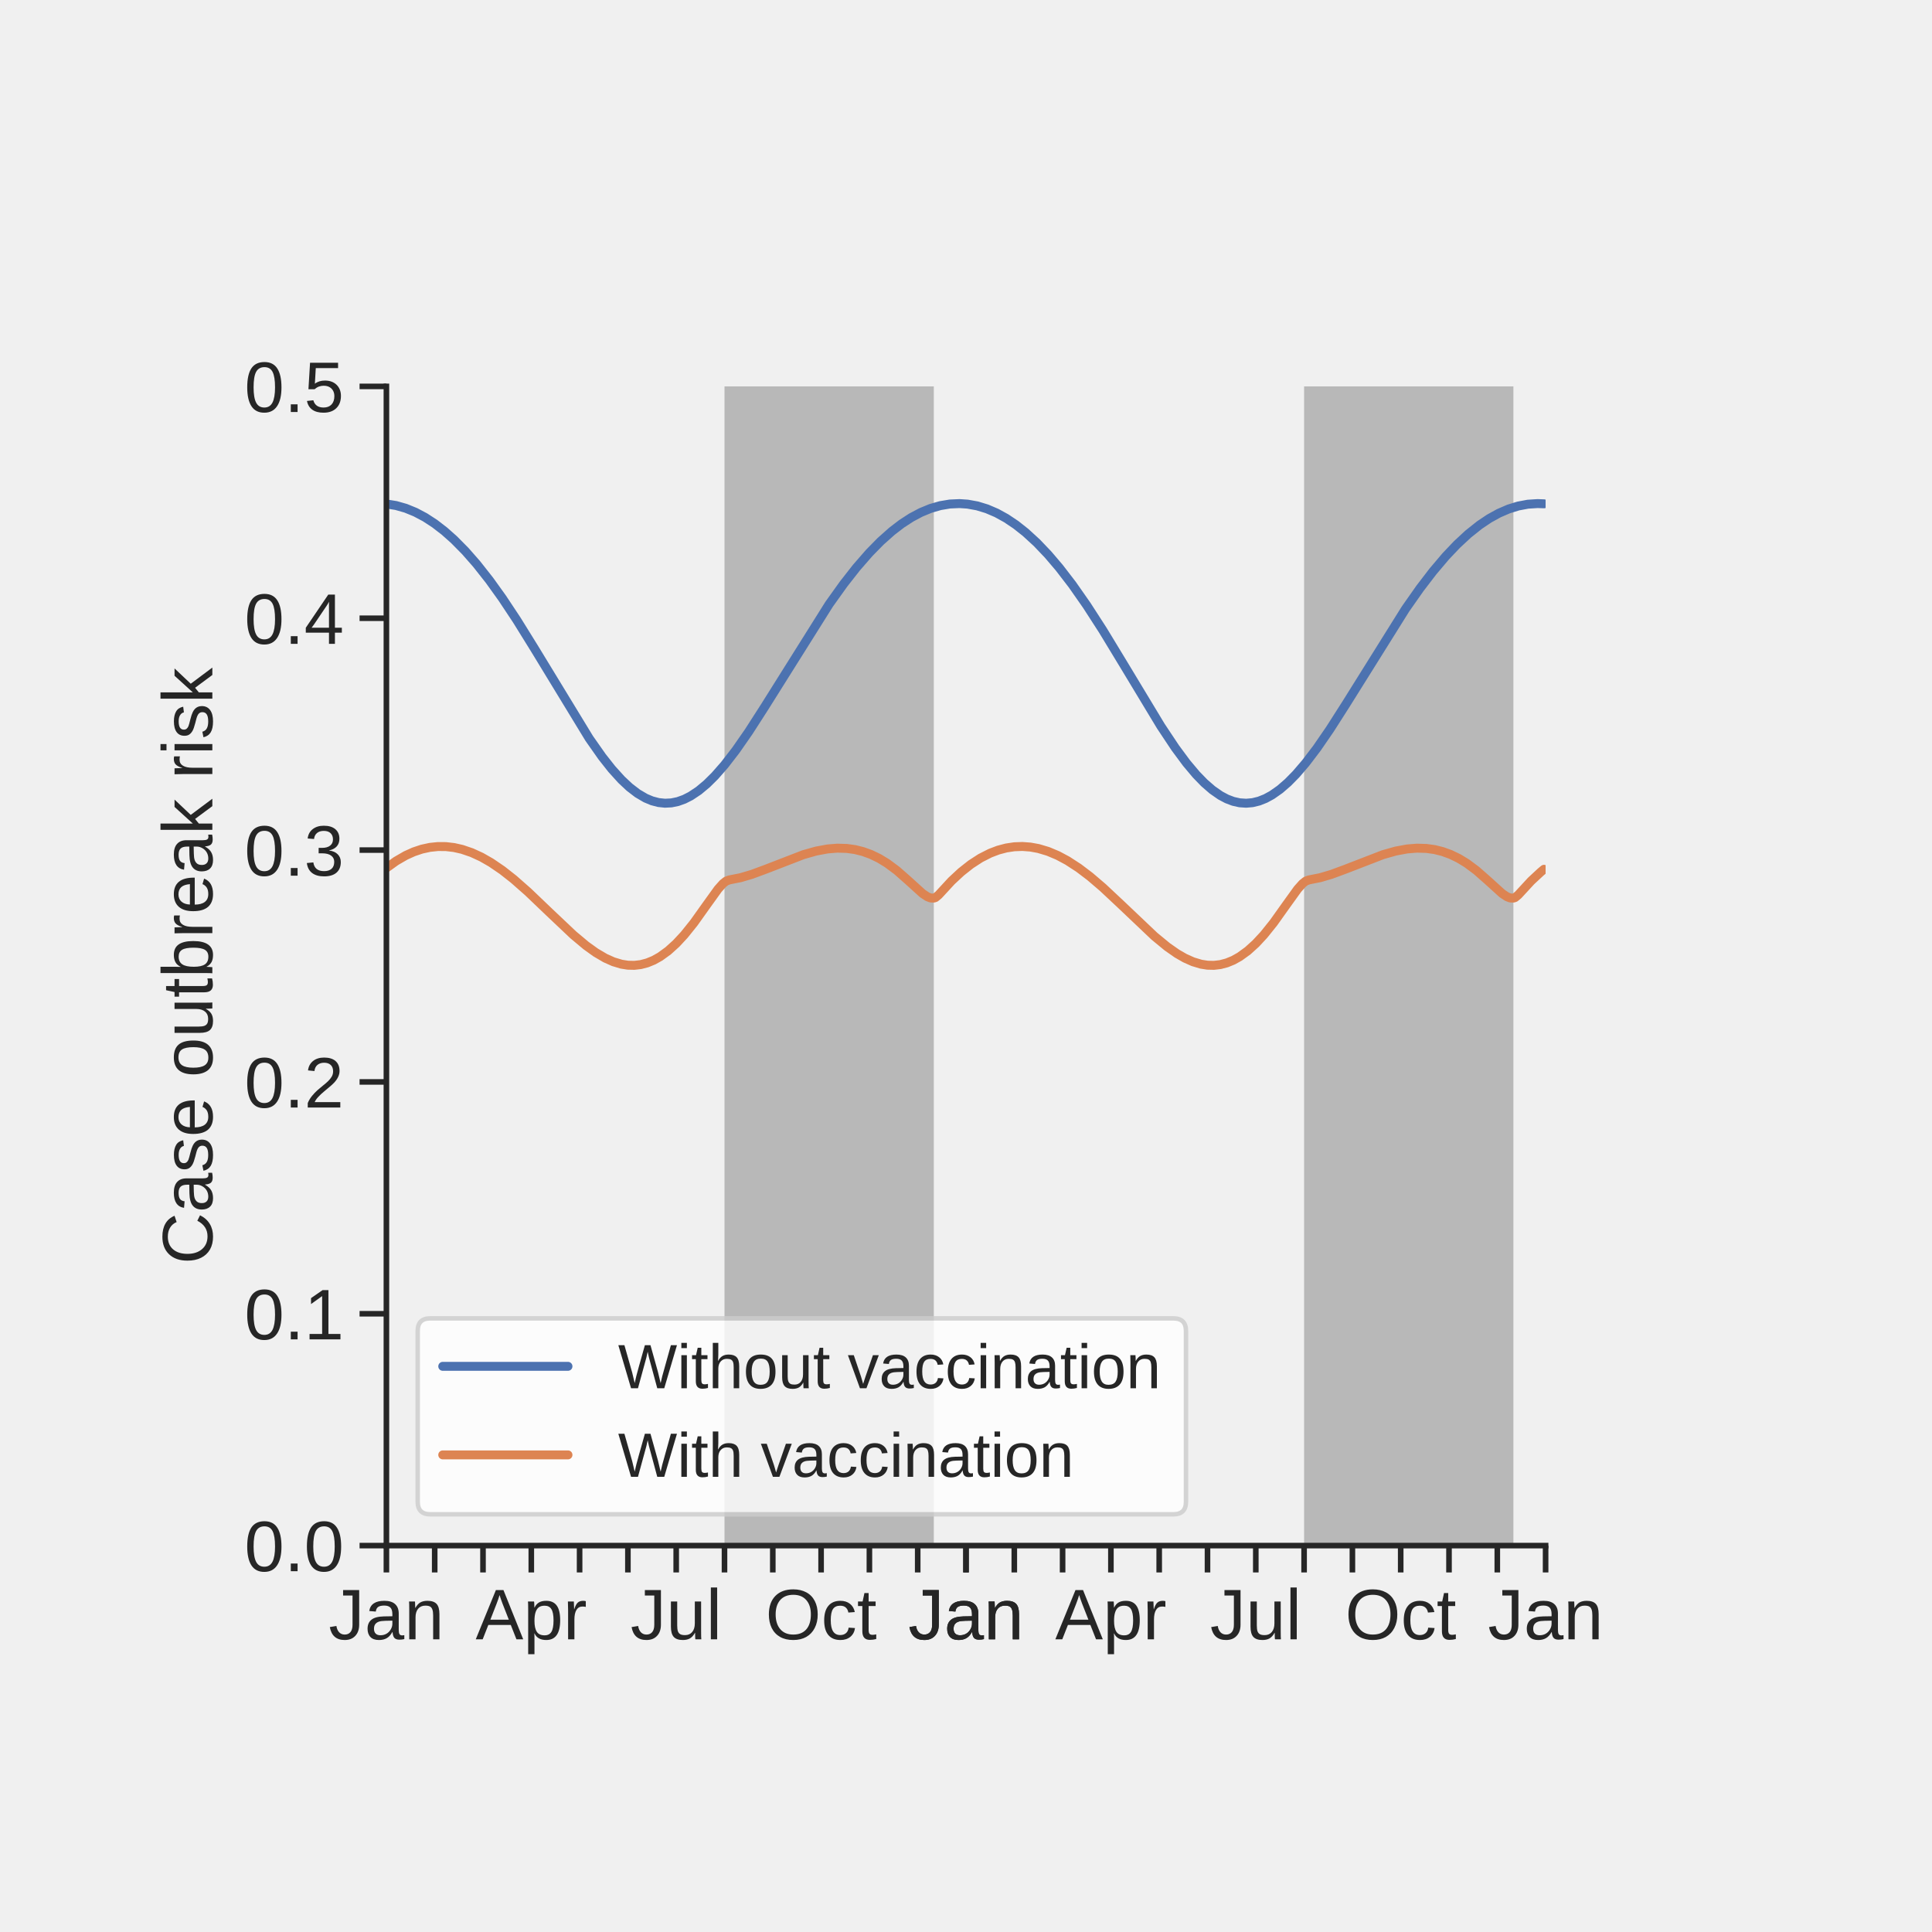
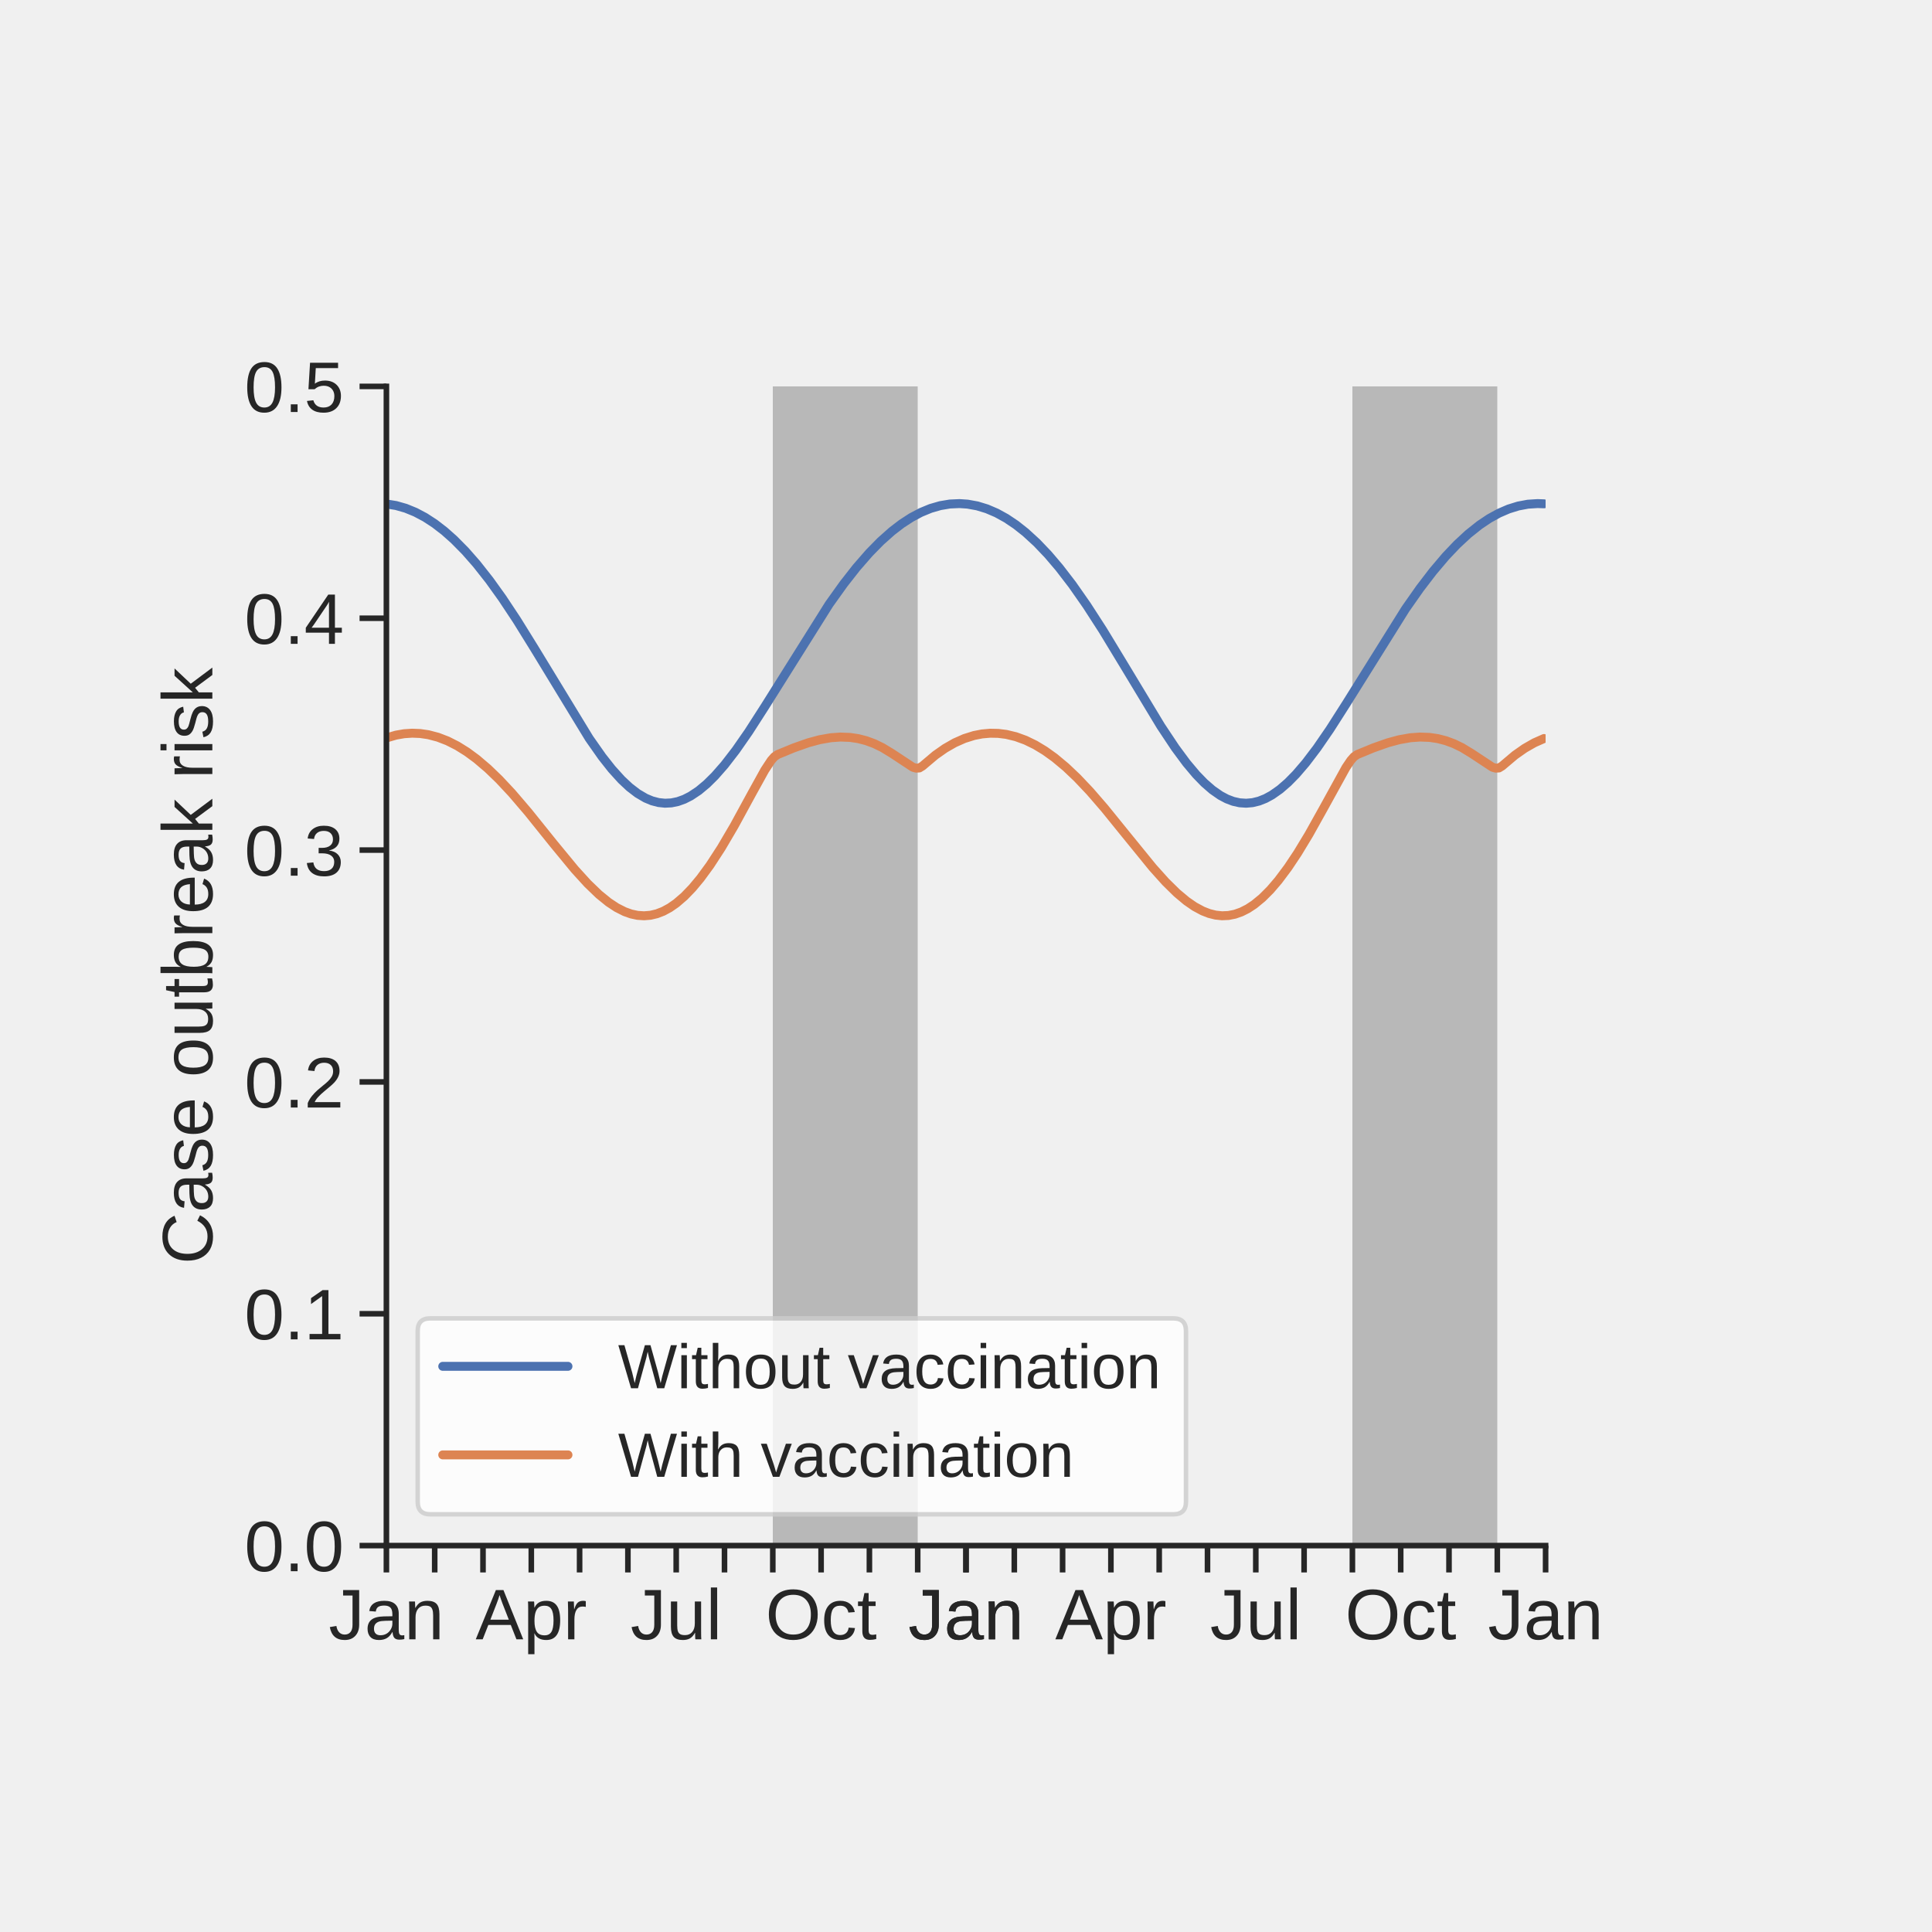
<svg xmlns="http://www.w3.org/2000/svg" xmlns:xlink="http://www.w3.org/1999/xlink" width="432pt" height="432pt" viewBox="0 0 432 432" version="1.1">
  <defs>
    <style type="text/css">*{stroke-linejoin: round; stroke-linecap: butt}</style>
  </defs>
  <g id="figure_1">
    <g id="patch_1">
      <path d="M 0 432  L 432 432  L 432 0  L 0 0  L 0 432  z " style="fill: none" />
    </g>
    <g id="axes_1">
      <g id="patch_2">
        <path d="M 86.4 345.6  L 345.6 345.6  L 345.6 86.4  L 86.4 86.4  L 86.4 345.6  z " style="fill: none" />
      </g>
      <g id="matplotlib.axis_1">
        <g id="xtick_1">
          <g id="line2d_1">
            <defs>
-               <path id="m0df364ff2c" d="M 0 0  L 0 6  " style="stroke: #262626; stroke-width: 1.25" />
+               <path id="m62bae10546" d="M 0 0  L 0 6  " style="stroke: #262626; stroke-width: 1.25" />
            </defs>
            <g>
-               <use xlink:href="#m0df364ff2c" x="86.4" y="345.6" style="fill: #262626; stroke: #262626; stroke-width: 1.25" />
+               <use xlink:href="#m62bae10546" x="86.4" y="345.6" style="fill: #262626; stroke: #262626; stroke-width: 1.25" />
            </g>
          </g>
          <g id="text_1">
            <text style="fill: #262626; font: 16px 'Arial', 'DejaVu Sans', 'Liberation Sans', 'Bitstream Vera Sans', sans-serif; text-anchor: middle" x="86.4" y="366.553" transform="rotate(-0 86.4 366.5525)">Jan</text>
          </g>
        </g>
        <g id="xtick_2">
          <g id="line2d_2">
            <g>
-               <use xlink:href="#m0df364ff2c" x="97.2" y="345.6" style="fill: #262626; stroke: #262626; stroke-width: 1.25" />
+               <use xlink:href="#m62bae10546" x="97.2" y="345.6" style="fill: #262626; stroke: #262626; stroke-width: 1.25" />
            </g>
          </g>
        </g>
        <g id="xtick_3">
          <g id="line2d_3">
            <g>
-               <use xlink:href="#m0df364ff2c" x="108" y="345.6" style="fill: #262626; stroke: #262626; stroke-width: 1.25" />
+               <use xlink:href="#m62bae10546" x="108" y="345.6" style="fill: #262626; stroke: #262626; stroke-width: 1.25" />
            </g>
          </g>
        </g>
        <g id="xtick_4">
          <g id="line2d_4">
            <g>
-               <use xlink:href="#m0df364ff2c" x="118.8" y="345.6" style="fill: #262626; stroke: #262626; stroke-width: 1.25" />
+               <use xlink:href="#m62bae10546" x="118.8" y="345.6" style="fill: #262626; stroke: #262626; stroke-width: 1.25" />
            </g>
          </g>
          <g id="text_2">
            <text style="fill: #262626; font: 16px 'Arial', 'DejaVu Sans', 'Liberation Sans', 'Bitstream Vera Sans', sans-serif; text-anchor: middle" x="118.8" y="366.553" transform="rotate(-0 118.8 366.5525)">Apr</text>
          </g>
        </g>
        <g id="xtick_5">
          <g id="line2d_5">
            <g>
-               <use xlink:href="#m0df364ff2c" x="129.6" y="345.6" style="fill: #262626; stroke: #262626; stroke-width: 1.25" />
+               <use xlink:href="#m62bae10546" x="129.6" y="345.6" style="fill: #262626; stroke: #262626; stroke-width: 1.25" />
            </g>
          </g>
        </g>
        <g id="xtick_6">
          <g id="line2d_6">
            <g>
-               <use xlink:href="#m0df364ff2c" x="140.4" y="345.6" style="fill: #262626; stroke: #262626; stroke-width: 1.25" />
+               <use xlink:href="#m62bae10546" x="140.4" y="345.6" style="fill: #262626; stroke: #262626; stroke-width: 1.25" />
            </g>
          </g>
        </g>
        <g id="xtick_7">
          <g id="line2d_7">
            <g>
-               <use xlink:href="#m0df364ff2c" x="151.2" y="345.6" style="fill: #262626; stroke: #262626; stroke-width: 1.25" />
+               <use xlink:href="#m62bae10546" x="151.2" y="345.6" style="fill: #262626; stroke: #262626; stroke-width: 1.25" />
            </g>
          </g>
          <g id="text_3">
            <text style="fill: #262626; font: 16px 'Arial', 'DejaVu Sans', 'Liberation Sans', 'Bitstream Vera Sans', sans-serif; text-anchor: middle" x="151.2" y="366.553" transform="rotate(-0 151.2 366.5525)">Jul</text>
          </g>
        </g>
        <g id="xtick_8">
          <g id="line2d_8">
            <g>
-               <use xlink:href="#m0df364ff2c" x="162" y="345.6" style="fill: #262626; stroke: #262626; stroke-width: 1.25" />
+               <use xlink:href="#m62bae10546" x="162" y="345.6" style="fill: #262626; stroke: #262626; stroke-width: 1.25" />
            </g>
          </g>
        </g>
        <g id="xtick_9">
          <g id="line2d_9">
            <g>
-               <use xlink:href="#m0df364ff2c" x="172.8" y="345.6" style="fill: #262626; stroke: #262626; stroke-width: 1.25" />
+               <use xlink:href="#m62bae10546" x="172.8" y="345.6" style="fill: #262626; stroke: #262626; stroke-width: 1.25" />
            </g>
          </g>
        </g>
        <g id="xtick_10">
          <g id="line2d_10">
            <g>
-               <use xlink:href="#m0df364ff2c" x="183.6" y="345.6" style="fill: #262626; stroke: #262626; stroke-width: 1.25" />
+               <use xlink:href="#m62bae10546" x="183.6" y="345.6" style="fill: #262626; stroke: #262626; stroke-width: 1.25" />
            </g>
          </g>
          <g id="text_4">
            <text style="fill: #262626; font: 16px 'Arial', 'DejaVu Sans', 'Liberation Sans', 'Bitstream Vera Sans', sans-serif; text-anchor: middle" x="183.6" y="366.553" transform="rotate(-0 183.6 366.5525)">Oct</text>
          </g>
        </g>
        <g id="xtick_11">
          <g id="line2d_11">
            <g>
-               <use xlink:href="#m0df364ff2c" x="194.4" y="345.6" style="fill: #262626; stroke: #262626; stroke-width: 1.25" />
+               <use xlink:href="#m62bae10546" x="194.4" y="345.6" style="fill: #262626; stroke: #262626; stroke-width: 1.25" />
            </g>
          </g>
        </g>
        <g id="xtick_12">
          <g id="line2d_12">
            <g>
-               <use xlink:href="#m0df364ff2c" x="205.2" y="345.6" style="fill: #262626; stroke: #262626; stroke-width: 1.25" />
+               <use xlink:href="#m62bae10546" x="205.2" y="345.6" style="fill: #262626; stroke: #262626; stroke-width: 1.25" />
            </g>
          </g>
        </g>
        <g id="xtick_13">
          <g id="line2d_13">
            <g>
-               <use xlink:href="#m0df364ff2c" x="216" y="345.6" style="fill: #262626; stroke: #262626; stroke-width: 1.25" />
+               <use xlink:href="#m62bae10546" x="216" y="345.6" style="fill: #262626; stroke: #262626; stroke-width: 1.25" />
            </g>
          </g>
          <g id="text_5">
            <text style="fill: #262626; font: 16px 'Arial', 'DejaVu Sans', 'Liberation Sans', 'Bitstream Vera Sans', sans-serif; text-anchor: middle" x="216" y="366.553" transform="rotate(-0 216 366.5525)">Jan</text>
          </g>
        </g>
        <g id="xtick_14">
          <g id="line2d_14">
            <g>
-               <use xlink:href="#m0df364ff2c" x="216" y="345.6" style="fill: #262626; stroke: #262626; stroke-width: 1.25" />
+               <use xlink:href="#m62bae10546" x="216" y="345.6" style="fill: #262626; stroke: #262626; stroke-width: 1.25" />
            </g>
          </g>
          <g id="text_6">
            <text style="fill: #262626; font: 16px 'Arial', 'DejaVu Sans', 'Liberation Sans', 'Bitstream Vera Sans', sans-serif; text-anchor: middle" x="216" y="366.553" transform="rotate(-0 216 366.5525)">Jan</text>
          </g>
        </g>
        <g id="xtick_15">
          <g id="line2d_15">
            <g>
-               <use xlink:href="#m0df364ff2c" x="226.8" y="345.6" style="fill: #262626; stroke: #262626; stroke-width: 1.25" />
+               <use xlink:href="#m62bae10546" x="226.8" y="345.6" style="fill: #262626; stroke: #262626; stroke-width: 1.25" />
            </g>
          </g>
        </g>
        <g id="xtick_16">
          <g id="line2d_16">
            <g>
-               <use xlink:href="#m0df364ff2c" x="237.6" y="345.6" style="fill: #262626; stroke: #262626; stroke-width: 1.25" />
+               <use xlink:href="#m62bae10546" x="237.6" y="345.6" style="fill: #262626; stroke: #262626; stroke-width: 1.25" />
            </g>
          </g>
        </g>
        <g id="xtick_17">
          <g id="line2d_17">
            <g>
-               <use xlink:href="#m0df364ff2c" x="248.4" y="345.6" style="fill: #262626; stroke: #262626; stroke-width: 1.25" />
+               <use xlink:href="#m62bae10546" x="248.4" y="345.6" style="fill: #262626; stroke: #262626; stroke-width: 1.25" />
            </g>
          </g>
          <g id="text_7">
            <text style="fill: #262626; font: 16px 'Arial', 'DejaVu Sans', 'Liberation Sans', 'Bitstream Vera Sans', sans-serif; text-anchor: middle" x="248.4" y="366.553" transform="rotate(-0 248.4 366.5525)">Apr</text>
          </g>
        </g>
        <g id="xtick_18">
          <g id="line2d_18">
            <g>
-               <use xlink:href="#m0df364ff2c" x="259.2" y="345.6" style="fill: #262626; stroke: #262626; stroke-width: 1.25" />
+               <use xlink:href="#m62bae10546" x="259.2" y="345.6" style="fill: #262626; stroke: #262626; stroke-width: 1.25" />
            </g>
          </g>
        </g>
        <g id="xtick_19">
          <g id="line2d_19">
            <g>
-               <use xlink:href="#m0df364ff2c" x="270" y="345.6" style="fill: #262626; stroke: #262626; stroke-width: 1.25" />
+               <use xlink:href="#m62bae10546" x="270" y="345.6" style="fill: #262626; stroke: #262626; stroke-width: 1.25" />
            </g>
          </g>
        </g>
        <g id="xtick_20">
          <g id="line2d_20">
            <g>
-               <use xlink:href="#m0df364ff2c" x="280.8" y="345.6" style="fill: #262626; stroke: #262626; stroke-width: 1.25" />
+               <use xlink:href="#m62bae10546" x="280.8" y="345.6" style="fill: #262626; stroke: #262626; stroke-width: 1.25" />
            </g>
          </g>
          <g id="text_8">
            <text style="fill: #262626; font: 16px 'Arial', 'DejaVu Sans', 'Liberation Sans', 'Bitstream Vera Sans', sans-serif; text-anchor: middle" x="280.8" y="366.553" transform="rotate(-0 280.8 366.5525)">Jul</text>
          </g>
        </g>
        <g id="xtick_21">
          <g id="line2d_21">
            <g>
-               <use xlink:href="#m0df364ff2c" x="291.6" y="345.6" style="fill: #262626; stroke: #262626; stroke-width: 1.25" />
+               <use xlink:href="#m62bae10546" x="291.6" y="345.6" style="fill: #262626; stroke: #262626; stroke-width: 1.25" />
            </g>
          </g>
        </g>
        <g id="xtick_22">
          <g id="line2d_22">
            <g>
-               <use xlink:href="#m0df364ff2c" x="302.4" y="345.6" style="fill: #262626; stroke: #262626; stroke-width: 1.25" />
+               <use xlink:href="#m62bae10546" x="302.4" y="345.6" style="fill: #262626; stroke: #262626; stroke-width: 1.25" />
            </g>
          </g>
        </g>
        <g id="xtick_23">
          <g id="line2d_23">
            <g>
-               <use xlink:href="#m0df364ff2c" x="313.2" y="345.6" style="fill: #262626; stroke: #262626; stroke-width: 1.25" />
+               <use xlink:href="#m62bae10546" x="313.2" y="345.6" style="fill: #262626; stroke: #262626; stroke-width: 1.25" />
            </g>
          </g>
          <g id="text_9">
            <text style="fill: #262626; font: 16px 'Arial', 'DejaVu Sans', 'Liberation Sans', 'Bitstream Vera Sans', sans-serif; text-anchor: middle" x="313.2" y="366.553" transform="rotate(-0 313.2 366.5525)">Oct</text>
          </g>
        </g>
        <g id="xtick_24">
          <g id="line2d_24">
            <g>
-               <use xlink:href="#m0df364ff2c" x="324" y="345.6" style="fill: #262626; stroke: #262626; stroke-width: 1.25" />
+               <use xlink:href="#m62bae10546" x="324" y="345.6" style="fill: #262626; stroke: #262626; stroke-width: 1.25" />
            </g>
          </g>
        </g>
        <g id="xtick_25">
          <g id="line2d_25">
            <g>
-               <use xlink:href="#m0df364ff2c" x="334.8" y="345.6" style="fill: #262626; stroke: #262626; stroke-width: 1.25" />
+               <use xlink:href="#m62bae10546" x="334.8" y="345.6" style="fill: #262626; stroke: #262626; stroke-width: 1.25" />
            </g>
          </g>
        </g>
        <g id="xtick_26">
          <g id="line2d_26">
            <g>
-               <use xlink:href="#m0df364ff2c" x="345.6" y="345.6" style="fill: #262626; stroke: #262626; stroke-width: 1.25" />
+               <use xlink:href="#m62bae10546" x="345.6" y="345.6" style="fill: #262626; stroke: #262626; stroke-width: 1.25" />
            </g>
          </g>
          <g id="text_10">
            <text style="fill: #262626; font: 16px 'Arial', 'DejaVu Sans', 'Liberation Sans', 'Bitstream Vera Sans', sans-serif; text-anchor: middle" x="345.6" y="366.553" transform="rotate(-0 345.6 366.5525)">Jan</text>
          </g>
        </g>
        <g id="text_11">
          <text style="fill: #262626; font: 16px 'Arial', 'DejaVu Sans', 'Liberation Sans', 'Bitstream Vera Sans', sans-serif; text-anchor: middle" x="216" y="385.185" transform="rotate(-0 216 385.185)"> </text>
        </g>
      </g>
      <g id="matplotlib.axis_2">
        <g id="ytick_1">
          <g id="line2d_27">
            <defs>
-               <path id="m2c6a0fa137" d="M 0 0  L -6 0  " style="stroke: #262626; stroke-width: 1.25" />
+               <path id="m441a04573f" d="M 0 0  L -6 0  " style="stroke: #262626; stroke-width: 1.25" />
            </defs>
            <g>
-               <use xlink:href="#m2c6a0fa137" x="86.4" y="345.6" style="fill: #262626; stroke: #262626; stroke-width: 1.25" />
+               <use xlink:href="#m441a04573f" x="86.4" y="345.6" style="fill: #262626; stroke: #262626; stroke-width: 1.25" />
            </g>
          </g>
          <g id="text_12">
            <text style="fill: #262626; font: 16px 'Arial', 'DejaVu Sans', 'Liberation Sans', 'Bitstream Vera Sans', sans-serif; text-anchor: end" x="76.9" y="351.326" transform="rotate(-0 76.9 351.3263)">0.0</text>
          </g>
        </g>
        <g id="ytick_2">
          <g id="line2d_28">
            <g>
-               <use xlink:href="#m2c6a0fa137" x="86.4" y="293.76" style="fill: #262626; stroke: #262626; stroke-width: 1.25" />
+               <use xlink:href="#m441a04573f" x="86.4" y="293.76" style="fill: #262626; stroke: #262626; stroke-width: 1.25" />
            </g>
          </g>
          <g id="text_13">
            <text style="fill: #262626; font: 16px 'Arial', 'DejaVu Sans', 'Liberation Sans', 'Bitstream Vera Sans', sans-serif; text-anchor: end" x="76.9" y="299.486" transform="rotate(-0 76.9 299.4862)">0.1</text>
          </g>
        </g>
        <g id="ytick_3">
          <g id="line2d_29">
            <g>
-               <use xlink:href="#m2c6a0fa137" x="86.4" y="241.92" style="fill: #262626; stroke: #262626; stroke-width: 1.25" />
+               <use xlink:href="#m441a04573f" x="86.4" y="241.92" style="fill: #262626; stroke: #262626; stroke-width: 1.25" />
            </g>
          </g>
          <g id="text_14">
            <text style="fill: #262626; font: 16px 'Arial', 'DejaVu Sans', 'Liberation Sans', 'Bitstream Vera Sans', sans-serif; text-anchor: end" x="76.9" y="247.646" transform="rotate(-0 76.9 247.6463)">0.2</text>
          </g>
        </g>
        <g id="ytick_4">
          <g id="line2d_30">
            <g>
-               <use xlink:href="#m2c6a0fa137" x="86.4" y="190.08" style="fill: #262626; stroke: #262626; stroke-width: 1.25" />
+               <use xlink:href="#m441a04573f" x="86.4" y="190.08" style="fill: #262626; stroke: #262626; stroke-width: 1.25" />
            </g>
          </g>
          <g id="text_15">
            <text style="fill: #262626; font: 16px 'Arial', 'DejaVu Sans', 'Liberation Sans', 'Bitstream Vera Sans', sans-serif; text-anchor: end" x="76.9" y="195.806" transform="rotate(-0 76.9 195.8063)">0.3</text>
          </g>
        </g>
        <g id="ytick_5">
          <g id="line2d_31">
            <g>
-               <use xlink:href="#m2c6a0fa137" x="86.4" y="138.24" style="fill: #262626; stroke: #262626; stroke-width: 1.25" />
+               <use xlink:href="#m441a04573f" x="86.4" y="138.24" style="fill: #262626; stroke: #262626; stroke-width: 1.25" />
            </g>
          </g>
          <g id="text_16">
            <text style="fill: #262626; font: 16px 'Arial', 'DejaVu Sans', 'Liberation Sans', 'Bitstream Vera Sans', sans-serif; text-anchor: end" x="76.9" y="143.966" transform="rotate(-0 76.9 143.9663)">0.4</text>
          </g>
        </g>
        <g id="ytick_6">
          <g id="line2d_32">
            <g>
-               <use xlink:href="#m2c6a0fa137" x="86.4" y="86.4" style="fill: #262626; stroke: #262626; stroke-width: 1.25" />
+               <use xlink:href="#m441a04573f" x="86.4" y="86.4" style="fill: #262626; stroke: #262626; stroke-width: 1.25" />
            </g>
          </g>
          <g id="text_17">
            <text style="fill: #262626; font: 16px 'Arial', 'DejaVu Sans', 'Liberation Sans', 'Bitstream Vera Sans', sans-serif; text-anchor: end" x="76.9" y="92.126" transform="rotate(-0 76.9 92.12625)">0.5</text>
          </g>
        </g>
        <g id="text_18">
          <text style="fill: #262626; font: 16px 'Arial', 'DejaVu Sans', 'Liberation Sans', 'Bitstream Vera Sans', sans-serif; text-anchor: middle" x="47.48" y="216" transform="rotate(-90 47.48 216)">Case outbreak risk</text>
        </g>
      </g>
      <g id="PolyCollection_1">
        <defs>
-           <path id="mc3527b6ad9" d="M 208.8 -86.4  L 162 -86.4  L 162 -345.6  L 208.8 -345.6  L 208.8 -345.6  L 208.8 -86.4  z " />
+           <path id="m794952648c" d="M 205.2 -86.4  L 172.8 -86.4  L 172.8 -345.6  L 205.2 -345.6  L 205.2 -345.6  L 205.2 -86.4  z " />
        </defs>
-         <g clip-path="url(#p8e8481b2d0)">
-           <use xlink:href="#mc3527b6ad9" x="0" y="432" style="fill: #808080; fill-opacity: 0.5" />
+         <g clip-path="url(#p833a8a1f81)">
+           <use xlink:href="#m794952648c" x="0" y="432" style="fill: #808080; fill-opacity: 0.5" />
        </g>
      </g>
      <g id="PolyCollection_2">
        <defs>
-           <path id="m43fd7226e3" d="M 338.4 -86.4  L 291.6 -86.4  L 291.6 -345.6  L 338.4 -345.6  L 338.4 -345.6  L 338.4 -86.4  z " />
+           <path id="m7e83b7862b" d="M 334.8 -86.4  L 302.4 -86.4  L 302.4 -345.6  L 334.8 -345.6  L 334.8 -345.6  L 334.8 -86.4  z " />
        </defs>
-         <g clip-path="url(#p8e8481b2d0)">
-           <use xlink:href="#m43fd7226e3" x="0" y="432" style="fill: #808080; fill-opacity: 0.5" />
+         <g clip-path="url(#p833a8a1f81)">
+           <use xlink:href="#m7e83b7862b" x="0" y="432" style="fill: #808080; fill-opacity: 0.5" />
        </g>
      </g>
      <g id="line2d_33">
-         <path d="M 86.4 112.687  L 88.56 113.036  L 90.72 113.651  L 92.88 114.533  L 95.04 115.678  L 97.2 117.085  L 99.36 118.751  L 101.52 120.669  L 104.04 123.219  L 106.56 126.091  L 109.44 129.744  L 112.32 133.758  L 115.56 138.648  L 119.52 145.034  L 131.76 165.124  L 134.64 169.223  L 136.8 171.961  L 138.96 174.347  L 140.76 176.032  L 142.56 177.412  L 144.36 178.469  L 145.8 179.07  L 147.24 179.449  L 148.68 179.602  L 150.12 179.529  L 151.56 179.232  L 153 178.715  L 154.44 177.985  L 156.24 176.784  L 158.04 175.282  L 159.84 173.502  L 162 171.039  L 164.52 167.775  L 167.4 163.636  L 171 158.032  L 185.4 135.1  L 188.64 130.572  L 191.52 126.897  L 194.4 123.593  L 196.92 121.029  L 199.44 118.787  L 201.6 117.13  L 203.76 115.725  L 205.92 114.577  L 208.08 113.687  L 210.24 113.061  L 212.4 112.699  L 214.56 112.603  L 216.36 112.727  L 218.52 113.12  L 220.68 113.78  L 222.84 114.705  L 225 115.895  L 227.16 117.345  L 229.32 119.053  L 231.84 121.364  L 234.36 124.007  L 236.88 126.968  L 239.76 130.715  L 243 135.348  L 246.6 140.926  L 251.28 148.64  L 259.56 162.357  L 262.8 167.231  L 265.32 170.633  L 267.48 173.201  L 269.28 175.056  L 271.08 176.621  L 272.88 177.875  L 274.32 178.64  L 275.76 179.186  L 277.2 179.508  L 278.64 179.605  L 280.08 179.476  L 281.52 179.124  L 282.96 178.553  L 284.4 177.77  L 286.2 176.507  L 288 174.947  L 289.8 173.115  L 291.96 170.596  L 294.48 167.279  L 297.36 163.093  L 300.96 157.454  L 314.28 136.156  L 317.52 131.544  L 320.4 127.783  L 323.28 124.382  L 325.8 121.729  L 328.32 119.394  L 330.84 117.389  L 333 115.942  L 335.16 114.75  L 337.32 113.817  L 339.48 113.147  L 341.64 112.741  L 343.8 112.601  L 345.24 112.655  L 345.24 112.655  " clip-path="url(#p8e8481b2d0)" style="fill: none; stroke: #4c72b0; stroke-width: 2; stroke-linecap: round" />
+         <path d="M 86.4 112.687  L 88.56 113.036  L 90.72 113.651  L 92.88 114.533  L 95.04 115.678  L 97.2 117.085  L 99.36 118.751  L 101.52 120.669  L 104.04 123.219  L 106.56 126.091  L 109.44 129.744  L 112.32 133.758  L 115.56 138.648  L 119.52 145.034  L 131.76 165.124  L 134.64 169.223  L 136.8 171.961  L 138.96 174.347  L 140.76 176.032  L 142.56 177.412  L 144.36 178.469  L 145.8 179.07  L 147.24 179.449  L 148.68 179.602  L 150.12 179.529  L 151.56 179.232  L 153 178.715  L 154.44 177.985  L 156.24 176.784  L 158.04 175.282  L 159.84 173.502  L 162 171.039  L 164.52 167.775  L 167.4 163.636  L 171 158.032  L 185.4 135.1  L 188.64 130.572  L 191.52 126.897  L 194.4 123.593  L 196.92 121.029  L 199.44 118.787  L 201.6 117.13  L 203.76 115.725  L 205.92 114.577  L 208.08 113.687  L 210.24 113.061  L 212.4 112.699  L 214.56 112.603  L 216.36 112.727  L 218.52 113.12  L 220.68 113.78  L 222.84 114.705  L 225 115.895  L 227.16 117.345  L 229.32 119.053  L 231.84 121.364  L 234.36 124.007  L 236.88 126.968  L 239.76 130.715  L 243 135.348  L 246.6 140.926  L 251.28 148.64  L 259.56 162.357  L 262.8 167.231  L 265.32 170.633  L 267.48 173.201  L 269.28 175.056  L 271.08 176.621  L 272.88 177.875  L 274.32 178.64  L 275.76 179.186  L 277.2 179.508  L 278.64 179.605  L 280.08 179.476  L 281.52 179.124  L 282.96 178.553  L 284.4 177.77  L 286.2 176.507  L 288 174.947  L 289.8 173.115  L 291.96 170.596  L 294.48 167.279  L 297.36 163.093  L 300.96 157.454  L 314.28 136.156  L 317.52 131.544  L 320.4 127.783  L 323.28 124.382  L 325.8 121.729  L 328.32 119.394  L 330.84 117.389  L 333 115.942  L 335.16 114.75  L 337.32 113.817  L 339.48 113.147  L 341.64 112.741  L 343.8 112.601  L 345.24 112.655  L 345.24 112.655  " clip-path="url(#p833a8a1f81)" style="fill: none; stroke: #4c72b0; stroke-width: 2; stroke-linecap: round" />
      </g>
      <g id="line2d_34">
-         <path d="M 86.4 194.087  L 88.56 192.534  L 90.72 191.284  L 92.52 190.473  L 94.32 189.871  L 96.12 189.477  L 97.92 189.288  L 99.72 189.301  L 101.52 189.513  L 103.32 189.919  L 105.48 190.654  L 107.64 191.647  L 109.8 192.882  L 112.32 194.601  L 114.84 196.581  L 118.08 199.433  L 122.76 203.91  L 128.16 209.019  L 131.04 211.43  L 133.2 212.984  L 135.36 214.254  L 137.16 215.056  L 138.96 215.596  L 140.4 215.822  L 141.84 215.854  L 143.28 215.684  L 144.72 215.305  L 146.16 214.714  L 147.6 213.909  L 149.4 212.604  L 151.2 210.974  L 153 209.035  L 155.16 206.342  L 158.04 202.301  L 160.56 198.8  L 161.64 197.591  L 162.36 197.018  L 163.08 196.75  L 165.6 196.251  L 168.12 195.508  L 171.36 194.307  L 179.64 191.106  L 182.52 190.293  L 185.04 189.828  L 187.2 189.652  L 189.36 189.714  L 191.16 189.964  L 192.96 190.411  L 194.76 191.064  L 196.56 191.935  L 198.36 193.028  L 200.52 194.632  L 203.04 196.848  L 206.28 199.786  L 207.36 200.507  L 208.08 200.789  L 208.8 200.817  L 209.16 200.7  L 209.88 200.106  L 212.76 196.983  L 214.92 194.977  L 217.08 193.273  L 219.24 191.871  L 221.4 190.772  L 223.2 190.087  L 225 189.61  L 226.8 189.339  L 228.6 189.272  L 230.4 189.405  L 232.2 189.734  L 234.36 190.38  L 236.52 191.289  L 238.68 192.445  L 241.2 194.081  L 243.72 195.991  L 246.6 198.451  L 250.56 202.162  L 258.12 209.337  L 261 211.707  L 263.16 213.217  L 264.96 214.254  L 266.76 215.056  L 268.56 215.596  L 270 215.822  L 271.44 215.854  L 272.88 215.684  L 274.32 215.305  L 275.76 214.714  L 277.2 213.909  L 279 212.604  L 280.8 210.974  L 282.6 209.035  L 284.76 206.342  L 287.64 202.301  L 290.16 198.8  L 291.24 197.591  L 291.96 197.018  L 292.68 196.75  L 295.2 196.251  L 297.72 195.508  L 300.96 194.307  L 309.24 191.106  L 312.12 190.293  L 314.64 189.828  L 316.8 189.652  L 318.96 189.714  L 320.76 189.964  L 322.56 190.411  L 324.36 191.064  L 326.16 191.935  L 327.96 193.028  L 330.12 194.632  L 332.64 196.848  L 335.88 199.786  L 336.96 200.507  L 337.68 200.789  L 338.4 200.817  L 338.76 200.7  L 339.48 200.106  L 342.36 196.983  L 344.52 194.977  L 345.24 194.375  L 345.24 194.375  " clip-path="url(#p8e8481b2d0)" style="fill: none; stroke: #dd8452; stroke-width: 2; stroke-linecap: round" />
+         <path d="M 86.4 165.005  L 88.56 164.375  L 90.36 164.062  L 92.16 163.943  L 93.96 164.016  L 95.76 164.279  L 97.92 164.844  L 100.08 165.676  L 102.24 166.77  L 104.4 168.117  L 106.56 169.706  L 109.08 171.849  L 111.6 174.277  L 114.48 177.357  L 118.08 181.566  L 123.84 188.732  L 128.52 194.41  L 131.4 197.574  L 133.92 200.001  L 136.08 201.754  L 137.88 202.942  L 139.68 203.853  L 141.12 204.366  L 142.56 204.675  L 144 204.774  L 145.44 204.656  L 146.88 204.317  L 148.32 203.757  L 149.76 202.975  L 151.2 201.977  L 153 200.431  L 154.8 198.569  L 156.6 196.41  L 158.76 193.46  L 161.28 189.583  L 164.16 184.682  L 168.12 177.417  L 171 172.211  L 172.44 170.025  L 173.16 169.208  L 173.88 168.717  L 177.48 167.234  L 180.72 166.091  L 183.24 165.407  L 185.76 164.962  L 187.92 164.806  L 190.08 164.889  L 191.88 165.156  L 193.68 165.617  L 195.48 166.281  L 197.28 167.154  L 199.44 168.465  L 204.12 171.551  L 204.84 171.761  L 205.56 171.72  L 206.28 171.278  L 209.16 168.845  L 211.32 167.33  L 213.48 166.094  L 215.64 165.137  L 217.8 164.46  L 219.6 164.109  L 221.4 163.951  L 223.2 163.986  L 225 164.211  L 227.16 164.731  L 229.32 165.519  L 231.48 166.57  L 233.64 167.875  L 235.8 169.425  L 238.32 171.525  L 240.84 173.914  L 243.72 176.956  L 246.96 180.699  L 251.64 186.474  L 257.76 193.992  L 260.64 197.199  L 263.16 199.678  L 265.32 201.485  L 267.12 202.726  L 268.92 203.694  L 270.36 204.256  L 271.8 204.617  L 273.24 204.77  L 274.68 204.706  L 276.12 204.423  L 277.56 203.917  L 279 203.191  L 280.44 202.246  L 282.24 200.766  L 284.04 198.966  L 285.84 196.864  L 288 193.977  L 290.16 190.734  L 292.68 186.571  L 295.92 180.765  L 300.96 171.618  L 302.04 170.025  L 302.76 169.208  L 303.48 168.717  L 307.08 167.234  L 310.32 166.091  L 312.84 165.407  L 315.36 164.962  L 317.52 164.806  L 319.68 164.889  L 321.48 165.156  L 323.28 165.617  L 325.08 166.281  L 326.88 167.154  L 329.04 168.465  L 333.72 171.551  L 334.44 171.761  L 335.16 171.72  L 335.88 171.278  L 338.76 168.845  L 340.92 167.33  L 343.08 166.094  L 345.24 165.137  L 345.24 165.137  " clip-path="url(#p833a8a1f81)" style="fill: none; stroke: #dd8452; stroke-width: 2; stroke-linecap: round" />
      </g>
      <g id="patch_3">
        <path d="M 86.4 345.6  L 86.4 86.4  " style="fill: none; stroke: #262626; stroke-width: 1.25; stroke-linejoin: miter; stroke-linecap: square" />
      </g>
      <g id="patch_4">
        <path d="M 86.4 345.6  L 345.6 345.6  " style="fill: none; stroke: #262626; stroke-width: 1.25; stroke-linejoin: miter; stroke-linecap: square" />
      </g>
      <g id="legend_1">
        <g id="patch_5">
          <path d="M 96.2 338.6  L 262.387 338.6  Q 265.187 338.6 265.187 335.8  L 265.187 297.593  Q 265.187 294.793 262.387 294.793  L 96.2 294.793  Q 93.4 294.793 93.4 297.593  L 93.4 335.8  Q 93.4 338.6 96.2 338.6  z " style="fill: #ffffff; opacity: 0.8; stroke: #cccccc; stroke-linejoin: miter" />
        </g>
        <g id="line2d_35">
          <path d="M 99 305.514  L 113 305.514  L 127 305.514  " style="fill: none; stroke: #4c72b0; stroke-width: 2; stroke-linecap: round" />
        </g>
        <g id="text_19">
          <text style="fill: #262626; font: 14px 'Arial', 'DejaVu Sans', 'Liberation Sans', 'Bitstream Vera Sans', sans-serif; text-anchor: start" x="138.2" y="310.414" transform="rotate(-0 138.2 310.4141)">Without vaccination</text>
        </g>
        <g id="line2d_36">
          <path d="M 99 325.317  L 113 325.317  L 127 325.317  " style="fill: none; stroke: #dd8452; stroke-width: 2; stroke-linecap: round" />
        </g>
        <g id="text_20">
          <text style="fill: #262626; font: 14px 'Arial', 'DejaVu Sans', 'Liberation Sans', 'Bitstream Vera Sans', sans-serif; text-anchor: start" x="138.2" y="330.217" transform="rotate(-0 138.2 330.2175)">With vaccination</text>
        </g>
      </g>
    </g>
  </g>
  <defs>
-     <clipPath id="p8e8481b2d0">
+     <clipPath id="p833a8a1f81">
      <rect x="86.4" y="86.4" width="259.2" height="259.2" />
    </clipPath>
  </defs>
</svg>
